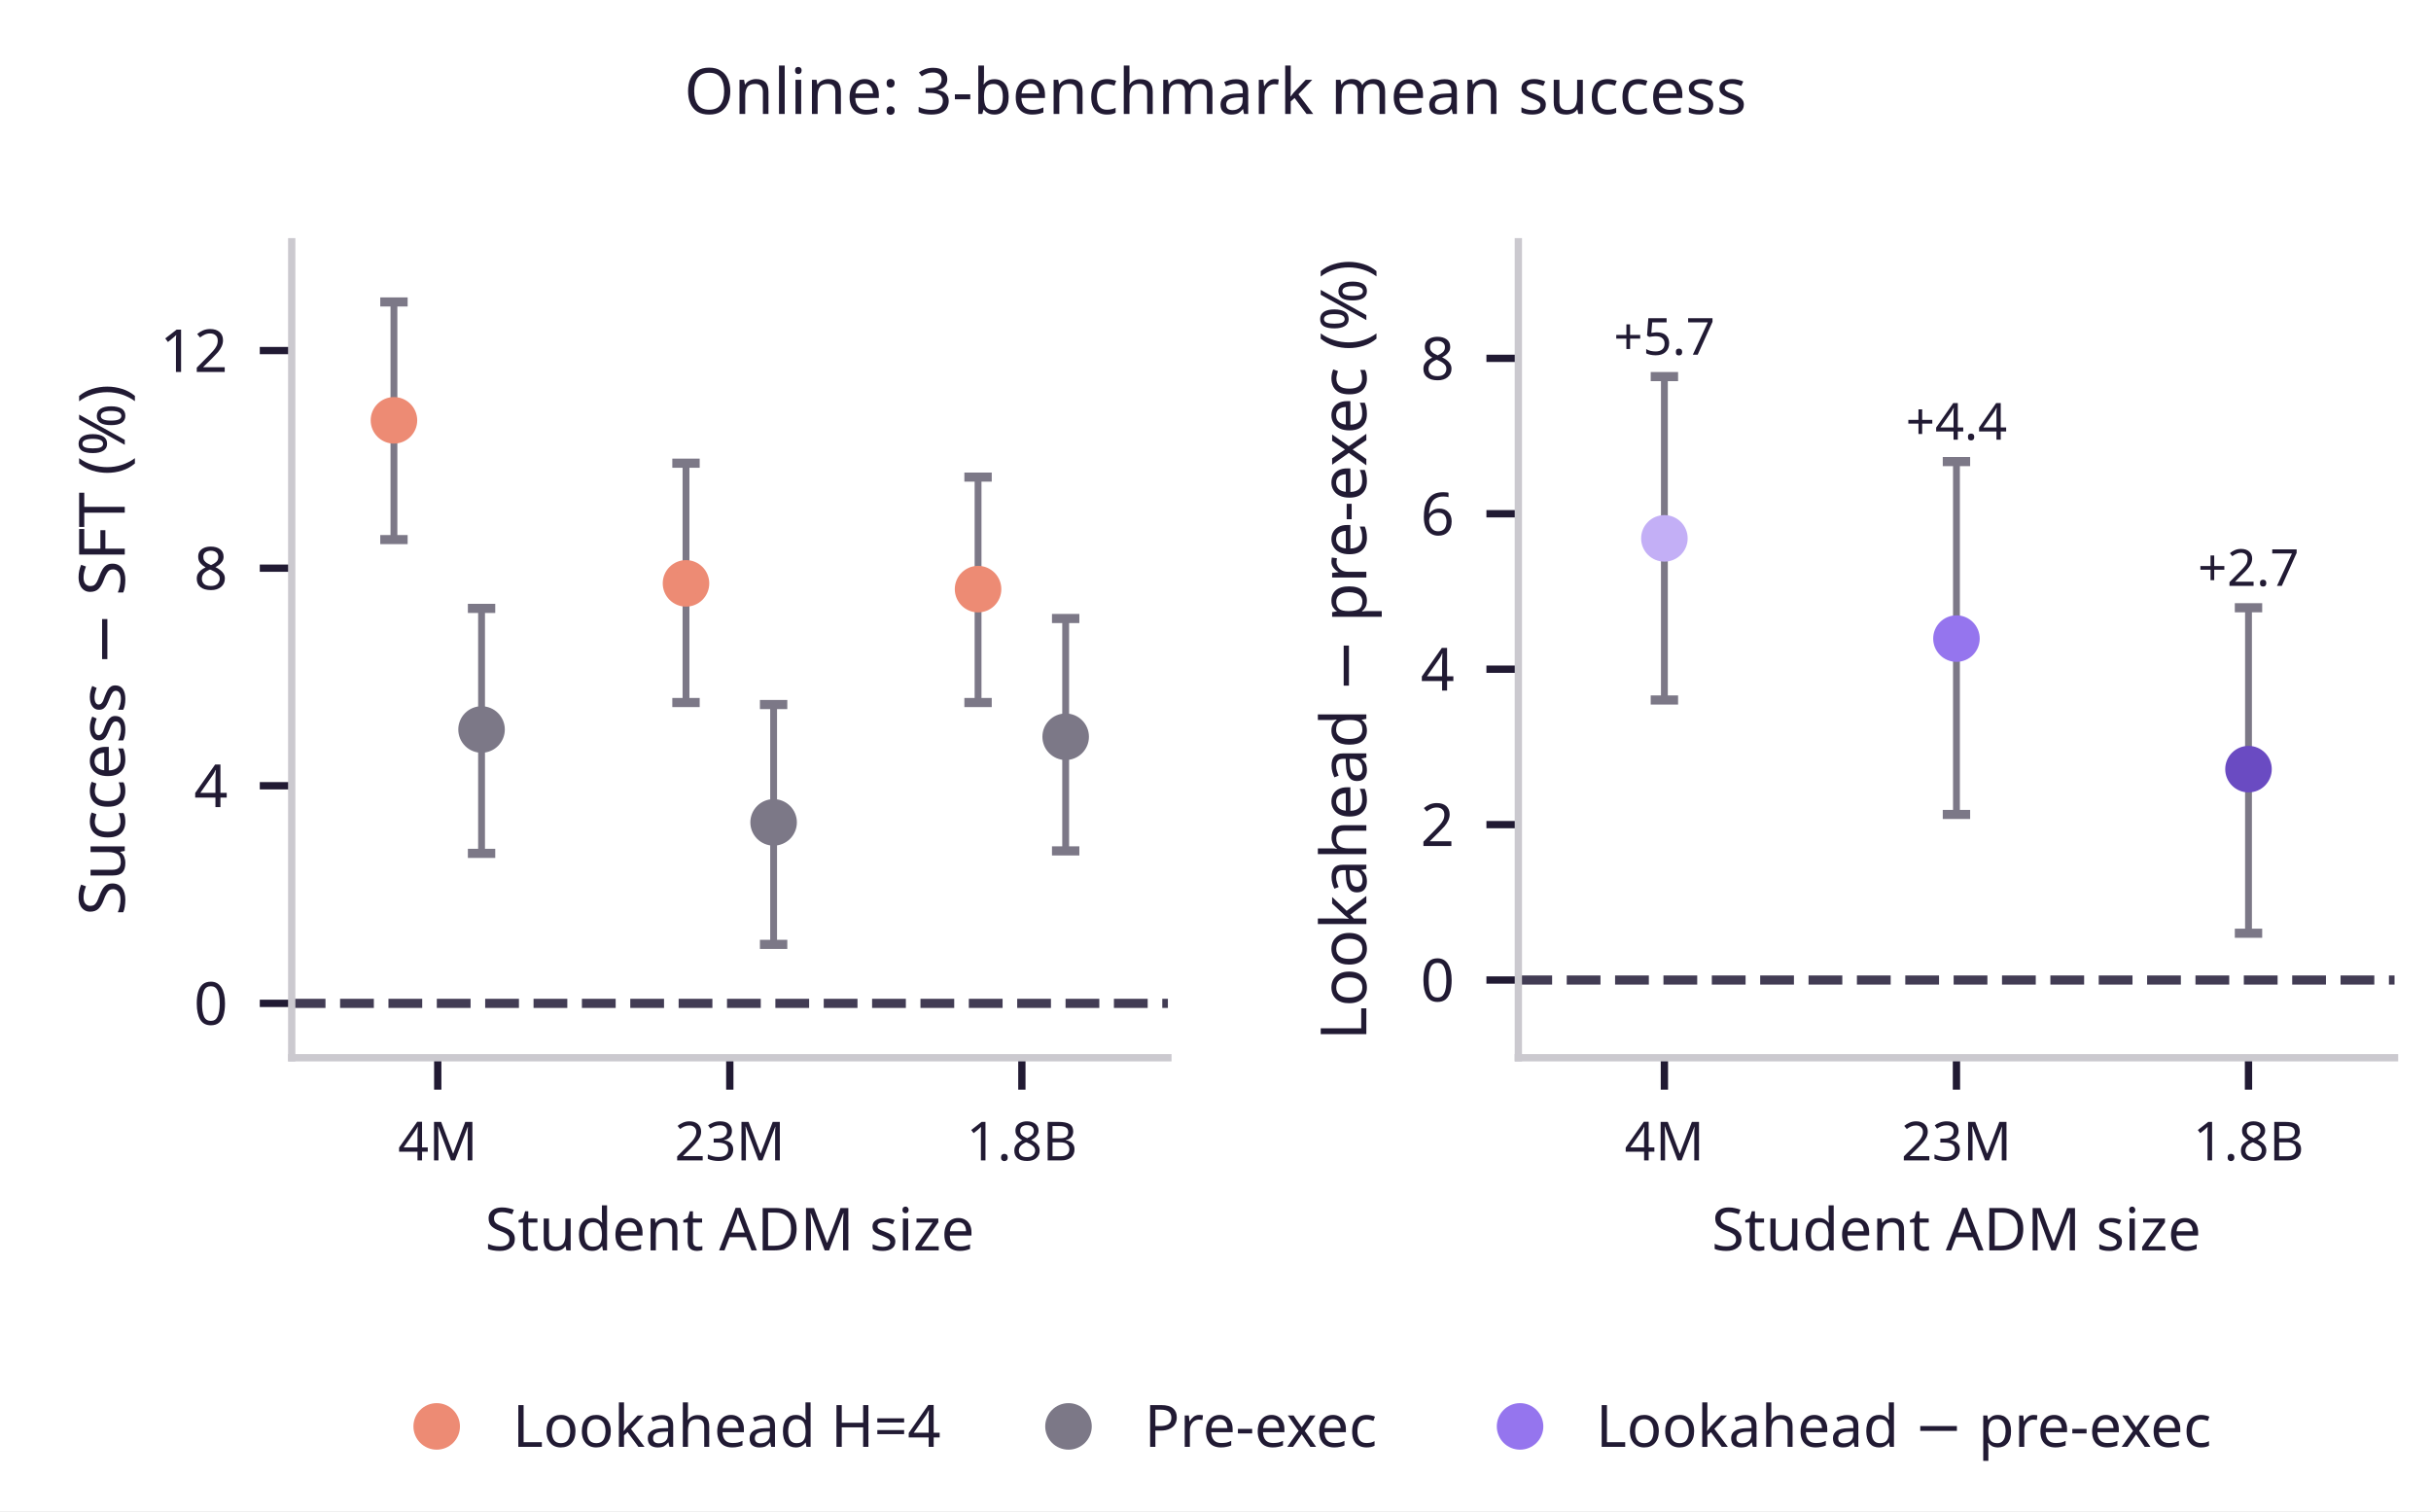
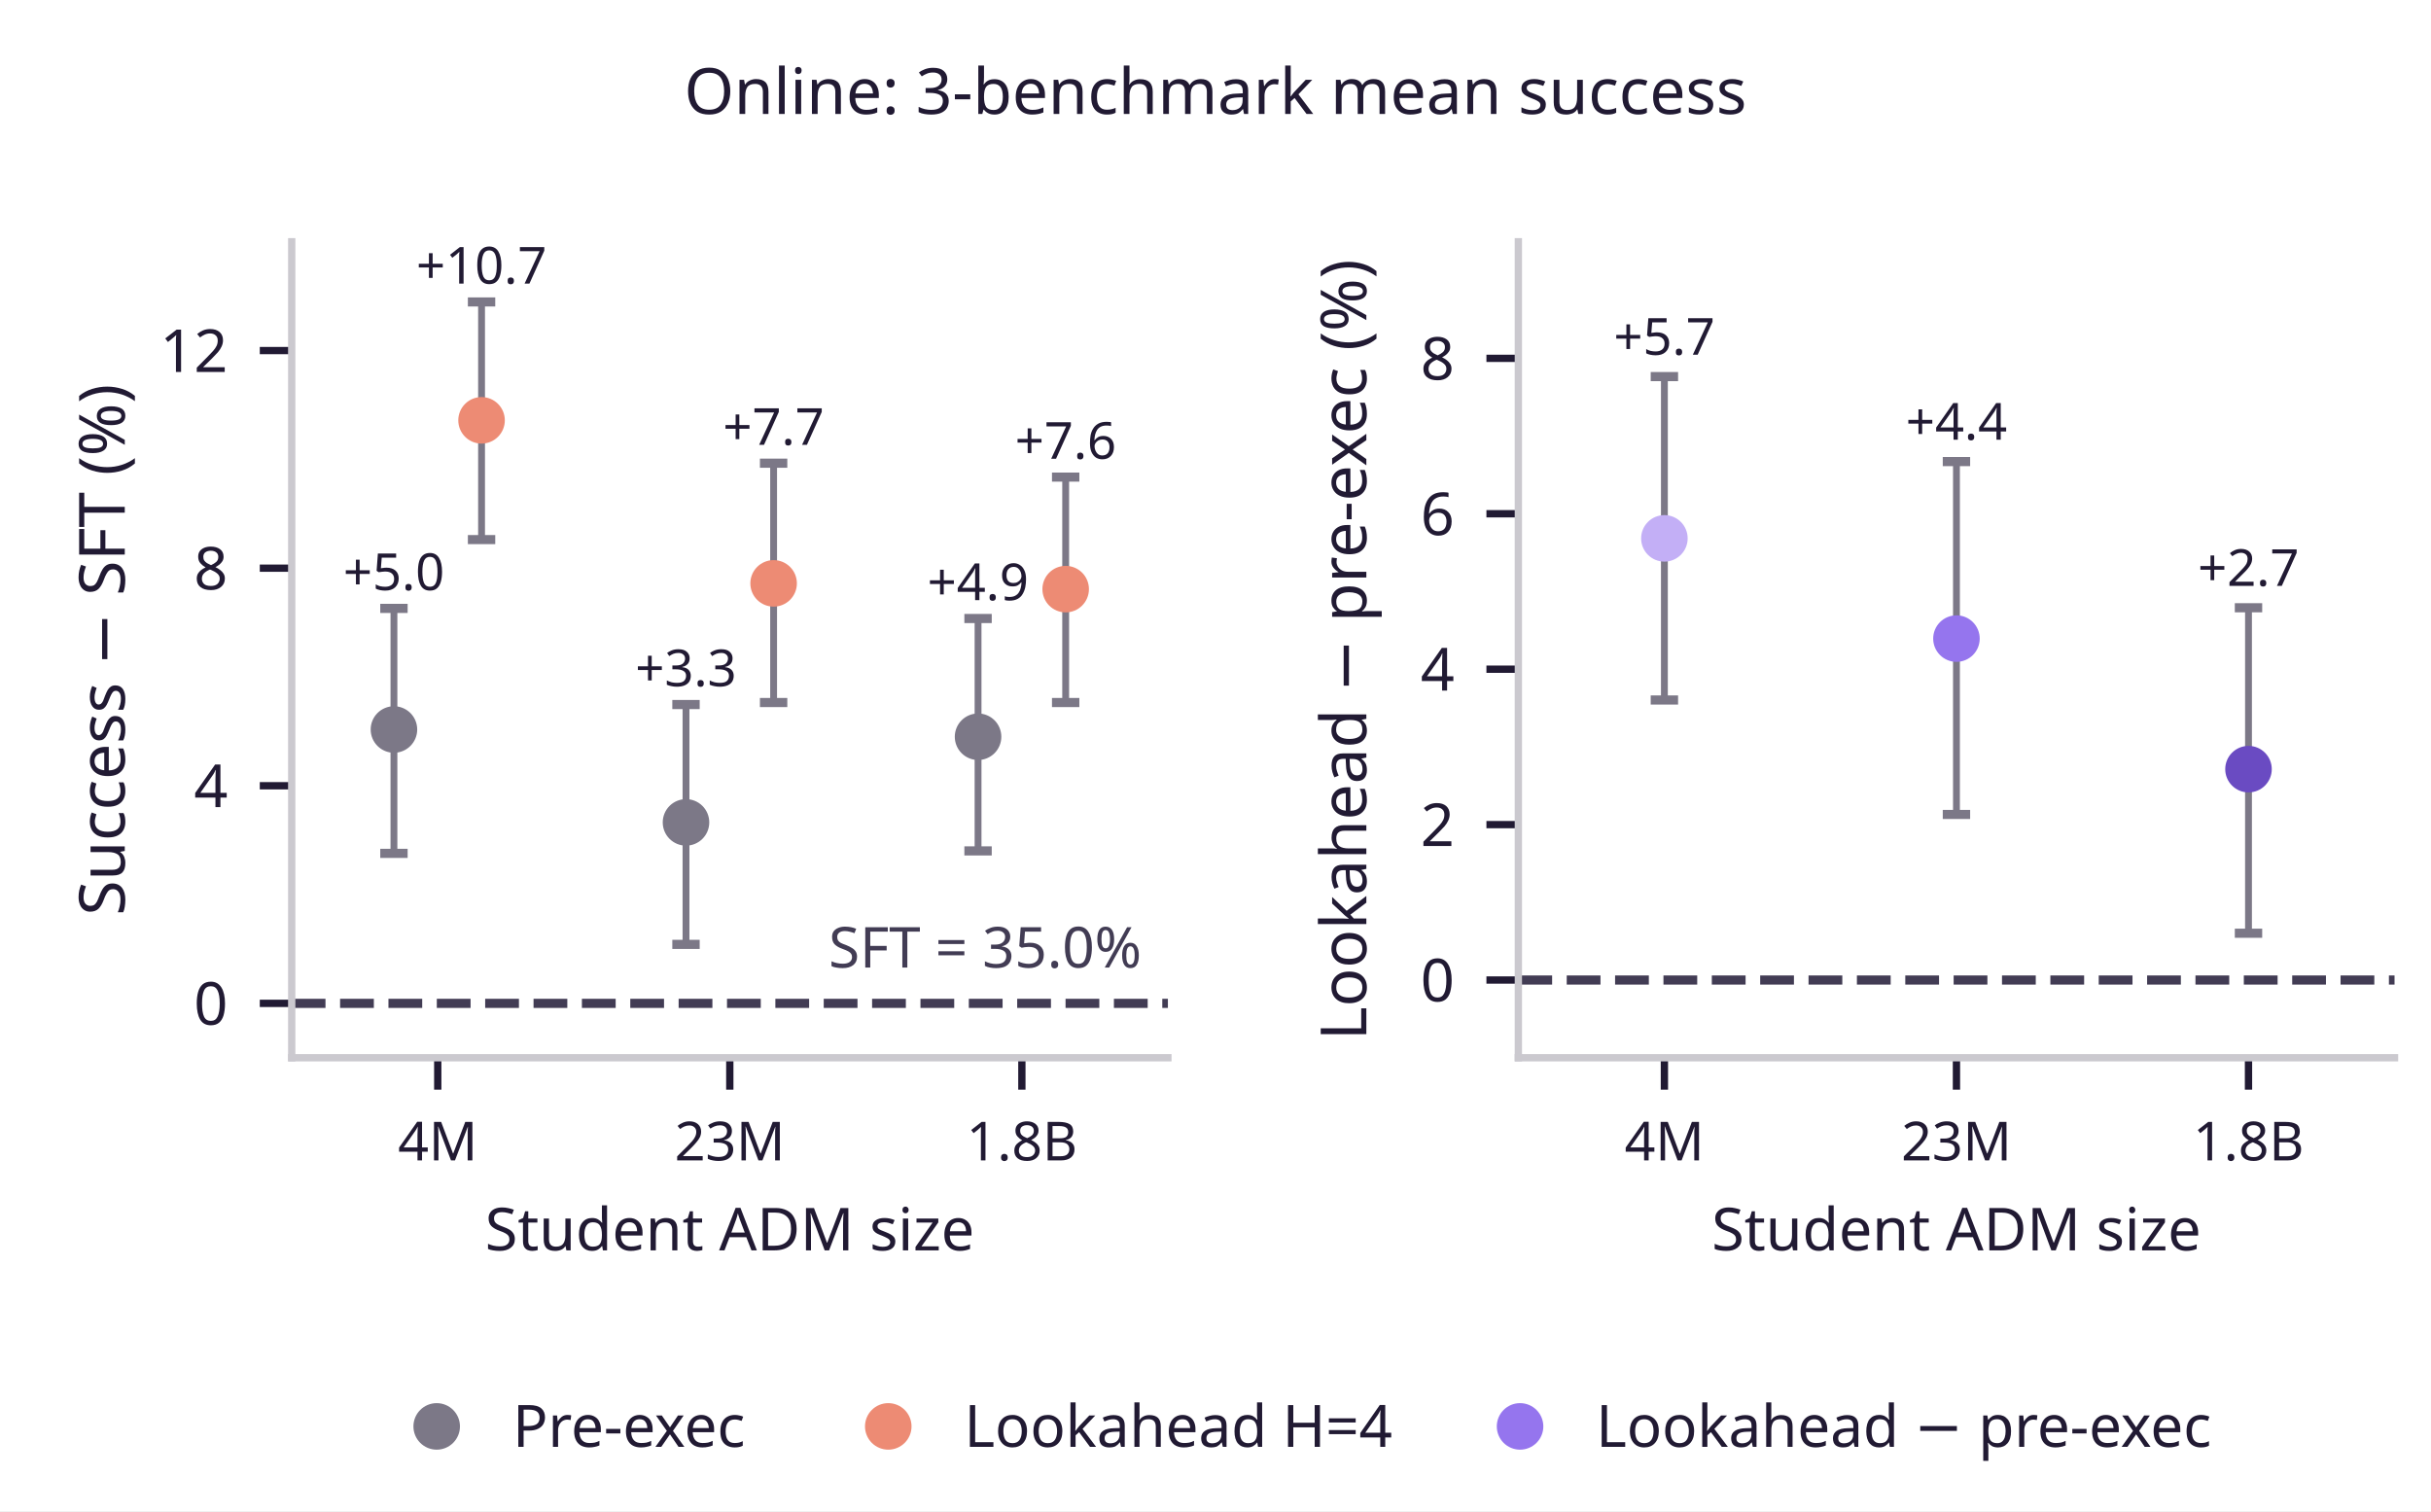
<svg xmlns="http://www.w3.org/2000/svg" xmlns:xlink="http://www.w3.org/1999/xlink" width="266.4pt" height="165.6pt" viewBox="0 0 266.4 165.6" version="1.1">
  <defs>
    <style type="text/css">*{stroke-linejoin: round; stroke-linecap: butt}</style>
  </defs>
  <g id="figure_1">
    <g id="patch_1">
      <path d="M 0 165.6 L 266.4 165.6 L 266.4 0 L 0 0 z " style="fill: #ffffff" />
    </g>
    <g id="axes_1">
      <g id="patch_2">
        <path d="M 31.968 115.92 L 127.983 115.92 L 127.983 26.496 L 31.968 26.496 z " style="fill: #ffffff" />
      </g>
      <g id="line2d_1">
-         <path d="M 31.968 109.958 L 127.983 109.958 " clip-path="url(#pd59fb1a880)" style="fill: none; stroke-dasharray: 3.7,1.6; stroke-dashoffset: 0; stroke: #423c54" />
+         <path d="M 31.968 109.958 L 127.983 109.958 " clip-path="url(#pd8ed4e7265)" style="fill: none; stroke-dasharray: 3.7,1.6; stroke-dashoffset: 0; stroke: #423c54" />
      </g>
      <g id="matplotlib.axis_1">
        <g id="xtick_1">
          <g id="line2d_2">
            <defs>
-               <path id="m278e074c5a" d="M 0 0 L 0 3.5 " style="stroke: #211a33; stroke-width: 0.8" />
+               <path id="mc23d9e628a" d="M 0 0 L 0 3.5 " style="stroke: #211a33; stroke-width: 0.8" />
            </defs>
            <g>
-               <use xlink:href="#m278e074c5a" x="47.971" y="115.92" style="fill: #211a33; stroke: #211a33; stroke-width: 0.8" />
+               <use xlink:href="#mc23d9e628a" x="47.971" y="115.92" style="fill: #211a33; stroke: #211a33; stroke-width: 0.8" />
            </g>
          </g>
          <g id="text_1">
            <text style="fill: #211a33; font: 5.9px 'Albert Sans'; text-anchor: middle" x="47.971" y="127.168" transform="rotate(-0 47.9705 127.168)">4M</text>
          </g>
        </g>
        <g id="xtick_2">
          <g id="line2d_3">
            <g>
-               <use xlink:href="#m278e074c5a" x="79.975" y="115.92" style="fill: #211a33; stroke: #211a33; stroke-width: 0.8" />
+               <use xlink:href="#mc23d9e628a" x="79.975" y="115.92" style="fill: #211a33; stroke: #211a33; stroke-width: 0.8" />
            </g>
          </g>
          <g id="text_2">
            <text style="fill: #211a33; font: 5.9px 'Albert Sans'; text-anchor: middle" x="79.975" y="127.168" transform="rotate(-0 79.9755 127.168)">23M</text>
          </g>
        </g>
        <g id="xtick_3">
          <g id="line2d_4">
            <g>
-               <use xlink:href="#m278e074c5a" x="111.981" y="115.92" style="fill: #211a33; stroke: #211a33; stroke-width: 0.8" />
+               <use xlink:href="#mc23d9e628a" x="111.981" y="115.92" style="fill: #211a33; stroke: #211a33; stroke-width: 0.8" />
            </g>
          </g>
          <g id="text_3">
            <text style="fill: #211a33; font: 5.9px 'Albert Sans'; text-anchor: middle" x="111.981" y="127.168" transform="rotate(-0 111.9805 127.168)">1.8B</text>
          </g>
        </g>
        <g id="text_4">
          <text style="fill: #211a33; font: 6.5px 'Albert Sans'; text-anchor: middle" x="79.975" y="137.028" transform="rotate(-0 79.9755 137.028)">Student ADM size</text>
        </g>
      </g>
      <g id="matplotlib.axis_2">
        <g id="ytick_1">
          <g id="line2d_5">
            <defs>
-               <path id="mbc5000f63f" d="M 0 0 L -3.5 0 " style="stroke: #211a33; stroke-width: 0.8" />
+               <path id="mc0a6dc4d1f" d="M 0 0 L -3.5 0 " style="stroke: #211a33; stroke-width: 0.8" />
            </defs>
            <g>
-               <use xlink:href="#mbc5000f63f" x="31.968" y="109.958" style="fill: #211a33; stroke: #211a33; stroke-width: 0.8" />
+               <use xlink:href="#mc0a6dc4d1f" x="31.968" y="109.958" style="fill: #211a33; stroke: #211a33; stroke-width: 0.8" />
            </g>
          </g>
          <g id="text_5">
            <text style="fill: #211a33; font: 6.5px 'Albert Sans'; text-anchor: end" x="24.968" y="112.298" transform="rotate(-0 24.968 112.2984)">0</text>
          </g>
        </g>
        <g id="ytick_2">
          <g id="line2d_6">
            <g>
-               <use xlink:href="#mbc5000f63f" x="31.968" y="86.112" style="fill: #211a33; stroke: #211a33; stroke-width: 0.8" />
+               <use xlink:href="#mc0a6dc4d1f" x="31.968" y="86.112" style="fill: #211a33; stroke: #211a33; stroke-width: 0.8" />
            </g>
          </g>
          <g id="text_6">
            <text style="fill: #211a33; font: 6.5px 'Albert Sans'; text-anchor: end" x="24.968" y="88.452" transform="rotate(-0 24.968 88.452)">4</text>
          </g>
        </g>
        <g id="ytick_3">
          <g id="line2d_7">
            <g>
-               <use xlink:href="#mbc5000f63f" x="31.968" y="62.266" style="fill: #211a33; stroke: #211a33; stroke-width: 0.8" />
+               <use xlink:href="#mc0a6dc4d1f" x="31.968" y="62.266" style="fill: #211a33; stroke: #211a33; stroke-width: 0.8" />
            </g>
          </g>
          <g id="text_7">
            <text style="fill: #211a33; font: 6.5px 'Albert Sans'; text-anchor: end" x="24.968" y="64.606" transform="rotate(-0 24.968 64.6056)">8</text>
          </g>
        </g>
        <g id="ytick_4">
          <g id="line2d_8">
            <g>
-               <use xlink:href="#mbc5000f63f" x="31.968" y="38.419" style="fill: #211a33; stroke: #211a33; stroke-width: 0.8" />
+               <use xlink:href="#mc0a6dc4d1f" x="31.968" y="38.419" style="fill: #211a33; stroke: #211a33; stroke-width: 0.8" />
            </g>
          </g>
          <g id="text_8">
            <text style="fill: #211a33; font: 6.5px 'Albert Sans'; text-anchor: end" x="24.968" y="40.759" transform="rotate(-0 24.968 40.7592)">12</text>
          </g>
        </g>
        <g id="text_9">
          <text style="fill: #211a33; font: 7px 'Albert Sans'; text-anchor: middle" x="13.673" y="71.208" transform="rotate(-90 13.67331 71.208)">Success − SFT (%)</text>
        </g>
      </g>
      <g id="patch_3">
        <path d="M 31.968 115.92 L 31.968 26.496 " style="fill: none; stroke: #cbc9cf; stroke-width: 0.8; stroke-linejoin: miter; stroke-linecap: square" />
      </g>
      <g id="patch_4">
        <path d="M 31.968 115.92 L 127.983 115.92 " style="fill: none; stroke: #cbc9cf; stroke-width: 0.8; stroke-linejoin: miter; stroke-linecap: square" />
      </g>
      <g id="LineCollection_1">
-         <path d="M 43.17 59.133 L 43.17 33.091 " clip-path="url(#pd59fb1a880)" style="fill: none; stroke: #7c7887; stroke-width: 0.75" />
+         <path d="M 43.17 93.519 L 43.17 66.676 " clip-path="url(#pd8ed4e7265)" style="fill: none; stroke: #7c7887; stroke-width: 0.75" />
      </g>
      <g id="line2d_9">
        <defs>
-           <path id="m7ef3202416" d="M 1.5 0 L -1.5 -0 " style="stroke: #7c7887" />
-         </defs>
-         <g clip-path="url(#pd59fb1a880)">
-           <use xlink:href="#m7ef3202416" x="43.17" y="59.133" style="fill: #7c7887; stroke: #7c7887" />
+           <path id="m0c4ee44611" d="M 1.5 0 L -1.5 -0 " style="stroke: #7c7887" />
+         </defs>
+         <g clip-path="url(#pd8ed4e7265)">
+           <use xlink:href="#m0c4ee44611" x="43.17" y="93.519" style="fill: #7c7887; stroke: #7c7887" />
        </g>
      </g>
      <g id="line2d_10">
-         <g clip-path="url(#pd59fb1a880)">
-           <use xlink:href="#m7ef3202416" x="43.17" y="33.091" style="fill: #7c7887; stroke: #7c7887" />
-         </g>
+         <g clip-path="url(#pd8ed4e7265)">
+           <use xlink:href="#m0c4ee44611" x="43.17" y="66.676" style="fill: #7c7887; stroke: #7c7887" />
+         </g>
+       </g>
+       <g id="text_10">
+         <text style="fill: #211a33; font: 5.6px 'Albert Sans'; text-anchor: middle" x="43.17" y="64.662" transform="rotate(-0 43.16975 64.66175)">+5.0</text>
      </g>
      <g id="LineCollection_2">
-         <path d="M 52.771 93.519 L 52.771 66.676 " clip-path="url(#pd59fb1a880)" style="fill: none; stroke: #7c7887; stroke-width: 0.75" />
+         <path d="M 52.771 59.133 L 52.771 33.091 " clip-path="url(#pd8ed4e7265)" style="fill: none; stroke: #7c7887; stroke-width: 0.75" />
      </g>
      <g id="line2d_11">
-         <g clip-path="url(#pd59fb1a880)">
-           <use xlink:href="#m7ef3202416" x="52.771" y="93.519" style="fill: #7c7887; stroke: #7c7887" />
+         <g clip-path="url(#pd8ed4e7265)">
+           <use xlink:href="#m0c4ee44611" x="52.771" y="59.133" style="fill: #7c7887; stroke: #7c7887" />
        </g>
      </g>
      <g id="line2d_12">
-         <g clip-path="url(#pd59fb1a880)">
-           <use xlink:href="#m7ef3202416" x="52.771" y="66.676" style="fill: #7c7887; stroke: #7c7887" />
-         </g>
+         <g clip-path="url(#pd8ed4e7265)">
+           <use xlink:href="#m0c4ee44611" x="52.771" y="33.091" style="fill: #7c7887; stroke: #7c7887" />
+         </g>
+       </g>
+       <g id="text_11">
+         <text style="fill: #211a33; font: 5.6px 'Albert Sans'; text-anchor: middle" x="52.771" y="31.077" transform="rotate(-0 52.77125 31.07705)">+10.7</text>
      </g>
      <g id="LineCollection_3">
-         <path d="M 75.175 76.991 L 75.175 50.762 " clip-path="url(#pd59fb1a880)" style="fill: none; stroke: #7c7887; stroke-width: 0.75" />
+         <path d="M 75.175 103.494 L 75.175 77.209 " clip-path="url(#pd8ed4e7265)" style="fill: none; stroke: #7c7887; stroke-width: 0.75" />
      </g>
      <g id="line2d_13">
-         <g clip-path="url(#pd59fb1a880)">
-           <use xlink:href="#m7ef3202416" x="75.175" y="76.991" style="fill: #7c7887; stroke: #7c7887" />
+         <g clip-path="url(#pd8ed4e7265)">
+           <use xlink:href="#m0c4ee44611" x="75.175" y="103.494" style="fill: #7c7887; stroke: #7c7887" />
        </g>
      </g>
      <g id="line2d_14">
-         <g clip-path="url(#pd59fb1a880)">
-           <use xlink:href="#m7ef3202416" x="75.175" y="50.762" style="fill: #7c7887; stroke: #7c7887" />
-         </g>
+         <g clip-path="url(#pd8ed4e7265)">
+           <use xlink:href="#m0c4ee44611" x="75.175" y="77.209" style="fill: #7c7887; stroke: #7c7887" />
+         </g>
+       </g>
+       <g id="text_12">
+         <text style="fill: #211a33; font: 5.6px 'Albert Sans'; text-anchor: middle" x="75.175" y="75.195" transform="rotate(-0 75.17475 75.19516)">+3.3</text>
      </g>
      <g id="LineCollection_4">
-         <path d="M 84.776 103.494 L 84.776 77.209 " clip-path="url(#pd59fb1a880)" style="fill: none; stroke: #7c7887; stroke-width: 0.75" />
+         <path d="M 84.776 76.991 L 84.776 50.762 " clip-path="url(#pd8ed4e7265)" style="fill: none; stroke: #7c7887; stroke-width: 0.75" />
      </g>
      <g id="line2d_15">
-         <g clip-path="url(#pd59fb1a880)">
-           <use xlink:href="#m7ef3202416" x="84.776" y="103.494" style="fill: #7c7887; stroke: #7c7887" />
+         <g clip-path="url(#pd8ed4e7265)">
+           <use xlink:href="#m0c4ee44611" x="84.776" y="76.991" style="fill: #7c7887; stroke: #7c7887" />
        </g>
      </g>
      <g id="line2d_16">
-         <g clip-path="url(#pd59fb1a880)">
-           <use xlink:href="#m7ef3202416" x="84.776" y="77.209" style="fill: #7c7887; stroke: #7c7887" />
-         </g>
+         <g clip-path="url(#pd8ed4e7265)">
+           <use xlink:href="#m0c4ee44611" x="84.776" y="50.762" style="fill: #7c7887; stroke: #7c7887" />
+         </g>
+       </g>
+       <g id="text_13">
+         <text style="fill: #211a33; font: 5.6px 'Albert Sans'; text-anchor: middle" x="84.776" y="48.747" transform="rotate(-0 84.77625 48.74731)">+7.7</text>
      </g>
      <g id="LineCollection_5">
-         <path d="M 107.18 76.992 L 107.18 52.285 " clip-path="url(#pd59fb1a880)" style="fill: none; stroke: #7c7887; stroke-width: 0.75" />
+         <path d="M 107.18 93.252 L 107.18 67.781 " clip-path="url(#pd8ed4e7265)" style="fill: none; stroke: #7c7887; stroke-width: 0.75" />
      </g>
      <g id="line2d_17">
-         <g clip-path="url(#pd59fb1a880)">
-           <use xlink:href="#m7ef3202416" x="107.18" y="76.992" style="fill: #7c7887; stroke: #7c7887" />
+         <g clip-path="url(#pd8ed4e7265)">
+           <use xlink:href="#m0c4ee44611" x="107.18" y="93.252" style="fill: #7c7887; stroke: #7c7887" />
        </g>
      </g>
      <g id="line2d_18">
-         <g clip-path="url(#pd59fb1a880)">
-           <use xlink:href="#m7ef3202416" x="107.18" y="52.285" style="fill: #7c7887; stroke: #7c7887" />
-         </g>
+         <g clip-path="url(#pd8ed4e7265)">
+           <use xlink:href="#m0c4ee44611" x="107.18" y="67.781" style="fill: #7c7887; stroke: #7c7887" />
+         </g>
+       </g>
+       <g id="text_14">
+         <text style="fill: #211a33; font: 5.6px 'Albert Sans'; text-anchor: middle" x="107.18" y="65.766" transform="rotate(-0 107.1797 65.7664)">+4.9</text>
      </g>
      <g id="LineCollection_6">
-         <path d="M 116.781 93.252 L 116.781 67.781 " clip-path="url(#pd59fb1a880)" style="fill: none; stroke: #7c7887; stroke-width: 0.75" />
+         <path d="M 116.781 76.992 L 116.781 52.285 " clip-path="url(#pd8ed4e7265)" style="fill: none; stroke: #7c7887; stroke-width: 0.75" />
      </g>
      <g id="line2d_19">
-         <g clip-path="url(#pd59fb1a880)">
-           <use xlink:href="#m7ef3202416" x="116.781" y="93.252" style="fill: #7c7887; stroke: #7c7887" />
+         <g clip-path="url(#pd8ed4e7265)">
+           <use xlink:href="#m0c4ee44611" x="116.781" y="76.992" style="fill: #7c7887; stroke: #7c7887" />
        </g>
      </g>
      <g id="line2d_20">
-         <g clip-path="url(#pd59fb1a880)">
-           <use xlink:href="#m7ef3202416" x="116.781" y="67.781" style="fill: #7c7887; stroke: #7c7887" />
-         </g>
+         <g clip-path="url(#pd8ed4e7265)">
+           <use xlink:href="#m0c4ee44611" x="116.781" y="52.285" style="fill: #7c7887; stroke: #7c7887" />
+         </g>
+       </g>
+       <g id="text_15">
+         <text style="fill: #211a33; font: 5.6px 'Albert Sans'; text-anchor: middle" x="116.781" y="50.271" transform="rotate(-0 116.7812 50.27069)">+7.6</text>
+       </g>
+       <g id="text_16">
+         <text style="fill: #423c54; font: 6.2px 'Albert Sans'; text-anchor: end" x="125.103" y="106.036" transform="rotate(-0 125.1025 106.0357)">SFT = 35.0%</text>
      </g>
      <g id="line2d_21">
        <defs>
-           <path id="m6da8424145" d="M 0 2.05 C 0.544 2.05 1.065 1.834 1.45 1.45 C 1.834 1.065 2.05 0.544 2.05 0 C 2.05 -0.544 1.834 -1.065 1.45 -1.45 C 1.065 -1.834 0.544 -2.05 0 -2.05 C -0.544 -2.05 -1.065 -1.834 -1.45 -1.45 C -1.834 -1.065 -2.05 -0.544 -2.05 0 C -2.05 0.544 -1.834 1.065 -1.45 1.45 C -1.065 1.834 -0.544 2.05 0 2.05 z " style="stroke: #ed8b74" />
-         </defs>
-         <g clip-path="url(#pd59fb1a880)">
-           <use xlink:href="#m6da8424145" x="43.17" y="46.064" style="fill: #ed8b74; stroke: #ed8b74" />
+           <path id="meefed0536f" d="M 0 2.05 C 0.544 2.05 1.065 1.834 1.45 1.45 C 1.834 1.065 2.05 0.544 2.05 0 C 2.05 -0.544 1.834 -1.065 1.45 -1.45 C 1.065 -1.834 0.544 -2.05 0 -2.05 C -0.544 -2.05 -1.065 -1.834 -1.45 -1.45 C -1.834 -1.065 -2.05 -0.544 -2.05 0 C -2.05 0.544 -1.834 1.065 -1.45 1.45 C -1.065 1.834 -0.544 2.05 0 2.05 z " style="stroke: #7c7887" />
+         </defs>
+         <g clip-path="url(#pd8ed4e7265)">
+           <use xlink:href="#meefed0536f" x="43.17" y="79.946" style="fill: #7c7887; stroke: #7c7887" />
        </g>
      </g>
      <g id="line2d_22">
        <defs>
-           <path id="m11ead8bc71" d="M 0 2.05 C 0.544 2.05 1.065 1.834 1.45 1.45 C 1.834 1.065 2.05 0.544 2.05 0 C 2.05 -0.544 1.834 -1.065 1.45 -1.45 C 1.065 -1.834 0.544 -2.05 0 -2.05 C -0.544 -2.05 -1.065 -1.834 -1.45 -1.45 C -1.834 -1.065 -2.05 -0.544 -2.05 0 C -2.05 0.544 -1.834 1.065 -1.45 1.45 C -1.065 1.834 -0.544 2.05 0 2.05 z " style="stroke: #7c7887" />
-         </defs>
-         <g clip-path="url(#pd59fb1a880)">
-           <use xlink:href="#m11ead8bc71" x="52.771" y="79.946" style="fill: #7c7887; stroke: #7c7887" />
+           <path id="m91831b6c7d" d="M 0 2.05 C 0.544 2.05 1.065 1.834 1.45 1.45 C 1.834 1.065 2.05 0.544 2.05 0 C 2.05 -0.544 1.834 -1.065 1.45 -1.45 C 1.065 -1.834 0.544 -2.05 0 -2.05 C -0.544 -2.05 -1.065 -1.834 -1.45 -1.45 C -1.834 -1.065 -2.05 -0.544 -2.05 0 C -2.05 0.544 -1.834 1.065 -1.45 1.45 C -1.065 1.834 -0.544 2.05 0 2.05 z " style="stroke: #ed8b74" />
+         </defs>
+         <g clip-path="url(#pd8ed4e7265)">
+           <use xlink:href="#m91831b6c7d" x="52.771" y="46.064" style="fill: #ed8b74; stroke: #ed8b74" />
        </g>
      </g>
      <g id="line2d_23">
-         <g clip-path="url(#pd59fb1a880)">
-           <use xlink:href="#m6da8424145" x="75.175" y="63.932" style="fill: #ed8b74; stroke: #ed8b74" />
+         <g clip-path="url(#pd8ed4e7265)">
+           <use xlink:href="#meefed0536f" x="75.175" y="90.125" style="fill: #7c7887; stroke: #7c7887" />
        </g>
      </g>
      <g id="line2d_24">
-         <g clip-path="url(#pd59fb1a880)">
-           <use xlink:href="#m11ead8bc71" x="84.776" y="90.125" style="fill: #7c7887; stroke: #7c7887" />
+         <g clip-path="url(#pd8ed4e7265)">
+           <use xlink:href="#m91831b6c7d" x="84.776" y="63.932" style="fill: #ed8b74; stroke: #ed8b74" />
        </g>
      </g>
      <g id="line2d_25">
-         <g clip-path="url(#pd59fb1a880)">
-           <use xlink:href="#m6da8424145" x="107.18" y="64.563" style="fill: #ed8b74; stroke: #ed8b74" />
+         <g clip-path="url(#pd8ed4e7265)">
+           <use xlink:href="#meefed0536f" x="107.18" y="80.74" style="fill: #7c7887; stroke: #7c7887" />
        </g>
      </g>
      <g id="line2d_26">
-         <g clip-path="url(#pd59fb1a880)">
-           <use xlink:href="#m11ead8bc71" x="116.781" y="80.74" style="fill: #7c7887; stroke: #7c7887" />
+         <g clip-path="url(#pd8ed4e7265)">
+           <use xlink:href="#m91831b6c7d" x="116.781" y="64.563" style="fill: #ed8b74; stroke: #ed8b74" />
        </g>
      </g>
    </g>
    <g id="axes_2">
      <g id="patch_5">
        <path d="M 166.389 115.92 L 262.404 115.92 L 262.404 26.496 L 166.389 26.496 z " style="fill: #ffffff" />
      </g>
      <g id="line2d_27">
-         <path d="M 166.389 107.403 L 262.404 107.403 " clip-path="url(#pa995b42472)" style="fill: none; stroke-dasharray: 3.7,1.6; stroke-dashoffset: 0; stroke: #423c54" />
+         <path d="M 166.389 107.403 L 262.404 107.403 " clip-path="url(#p36e6ce43bb)" style="fill: none; stroke-dasharray: 3.7,1.6; stroke-dashoffset: 0; stroke: #423c54" />
      </g>
      <g id="matplotlib.axis_3">
        <g id="xtick_4">
          <g id="line2d_28">
            <g>
-               <use xlink:href="#m278e074c5a" x="182.392" y="115.92" style="fill: #211a33; stroke: #211a33; stroke-width: 0.8" />
-             </g>
-           </g>
-           <g id="text_10">
+               <use xlink:href="#mc23d9e628a" x="182.392" y="115.92" style="fill: #211a33; stroke: #211a33; stroke-width: 0.8" />
+             </g>
+           </g>
+           <g id="text_17">
            <text style="fill: #211a33; font: 5.9px 'Albert Sans'; text-anchor: middle" x="182.392" y="127.168" transform="rotate(-0 182.3915 127.168)">4M</text>
          </g>
        </g>
        <g id="xtick_5">
          <g id="line2d_29">
            <g>
-               <use xlink:href="#m278e074c5a" x="214.397" y="115.92" style="fill: #211a33; stroke: #211a33; stroke-width: 0.8" />
-             </g>
-           </g>
-           <g id="text_11">
+               <use xlink:href="#mc23d9e628a" x="214.397" y="115.92" style="fill: #211a33; stroke: #211a33; stroke-width: 0.8" />
+             </g>
+           </g>
+           <g id="text_18">
            <text style="fill: #211a33; font: 5.9px 'Albert Sans'; text-anchor: middle" x="214.397" y="127.168" transform="rotate(-0 214.3965 127.168)">23M</text>
          </g>
        </g>
        <g id="xtick_6">
          <g id="line2d_30">
            <g>
-               <use xlink:href="#m278e074c5a" x="246.401" y="115.92" style="fill: #211a33; stroke: #211a33; stroke-width: 0.8" />
-             </g>
-           </g>
-           <g id="text_12">
+               <use xlink:href="#mc23d9e628a" x="246.401" y="115.92" style="fill: #211a33; stroke: #211a33; stroke-width: 0.8" />
+             </g>
+           </g>
+           <g id="text_19">
            <text style="fill: #211a33; font: 5.9px 'Albert Sans'; text-anchor: middle" x="246.401" y="127.168" transform="rotate(-0 246.4015 127.168)">1.8B</text>
          </g>
        </g>
-         <g id="text_13">
+         <g id="text_20">
          <text style="fill: #211a33; font: 6.5px 'Albert Sans'; text-anchor: middle" x="214.397" y="137.028" transform="rotate(-0 214.3965 137.028)">Student ADM size</text>
        </g>
      </g>
      <g id="matplotlib.axis_4">
        <g id="ytick_5">
          <g id="line2d_31">
            <g>
-               <use xlink:href="#mbc5000f63f" x="166.389" y="107.403" style="fill: #211a33; stroke: #211a33; stroke-width: 0.8" />
-             </g>
-           </g>
-           <g id="text_14">
+               <use xlink:href="#mc0a6dc4d1f" x="166.389" y="107.403" style="fill: #211a33; stroke: #211a33; stroke-width: 0.8" />
+             </g>
+           </g>
+           <g id="text_21">
            <text style="fill: #211a33; font: 6.5px 'Albert Sans'; text-anchor: end" x="159.389" y="109.743" transform="rotate(-0 159.389 109.7434)">0</text>
          </g>
        </g>
        <g id="ytick_6">
          <g id="line2d_32">
            <g>
-               <use xlink:href="#mbc5000f63f" x="166.389" y="90.37" style="fill: #211a33; stroke: #211a33; stroke-width: 0.8" />
-             </g>
-           </g>
-           <g id="text_15">
+               <use xlink:href="#mc0a6dc4d1f" x="166.389" y="90.37" style="fill: #211a33; stroke: #211a33; stroke-width: 0.8" />
+             </g>
+           </g>
+           <g id="text_22">
            <text style="fill: #211a33; font: 6.5px 'Albert Sans'; text-anchor: end" x="159.389" y="92.71" transform="rotate(-0 159.389 92.71029)">2</text>
          </g>
        </g>
        <g id="ytick_7">
          <g id="line2d_33">
            <g>
-               <use xlink:href="#mbc5000f63f" x="166.389" y="73.337" style="fill: #211a33; stroke: #211a33; stroke-width: 0.8" />
-             </g>
-           </g>
-           <g id="text_16">
+               <use xlink:href="#mc0a6dc4d1f" x="166.389" y="73.337" style="fill: #211a33; stroke: #211a33; stroke-width: 0.8" />
+             </g>
+           </g>
+           <g id="text_23">
            <text style="fill: #211a33; font: 6.5px 'Albert Sans'; text-anchor: end" x="159.389" y="75.677" transform="rotate(-0 159.389 75.67714)">4</text>
          </g>
        </g>
        <g id="ytick_8">
          <g id="line2d_34">
            <g>
-               <use xlink:href="#mbc5000f63f" x="166.389" y="56.304" style="fill: #211a33; stroke: #211a33; stroke-width: 0.8" />
-             </g>
-           </g>
-           <g id="text_17">
+               <use xlink:href="#mc0a6dc4d1f" x="166.389" y="56.304" style="fill: #211a33; stroke: #211a33; stroke-width: 0.8" />
+             </g>
+           </g>
+           <g id="text_24">
            <text style="fill: #211a33; font: 6.5px 'Albert Sans'; text-anchor: end" x="159.389" y="58.644" transform="rotate(-0 159.389 58.644)">6</text>
          </g>
        </g>
        <g id="ytick_9">
          <g id="line2d_35">
            <g>
-               <use xlink:href="#mbc5000f63f" x="166.389" y="39.271" style="fill: #211a33; stroke: #211a33; stroke-width: 0.8" />
-             </g>
-           </g>
-           <g id="text_18">
+               <use xlink:href="#mc0a6dc4d1f" x="166.389" y="39.271" style="fill: #211a33; stroke: #211a33; stroke-width: 0.8" />
+             </g>
+           </g>
+           <g id="text_25">
            <text style="fill: #211a33; font: 6.5px 'Albert Sans'; text-anchor: end" x="159.389" y="41.611" transform="rotate(-0 159.389 41.61086)">8</text>
          </g>
        </g>
-         <g id="text_19">
+         <g id="text_26">
          <text style="fill: #211a33; font: 7px 'Albert Sans'; text-anchor: middle" x="149.732" y="71.208" transform="rotate(-90 149.7315 71.208)">Lookahead − pre-exec (%)</text>
        </g>
      </g>
      <g id="patch_6">
        <path d="M 166.389 115.92 L 166.389 26.496 " style="fill: none; stroke: #cbc9cf; stroke-width: 0.8; stroke-linejoin: miter; stroke-linecap: square" />
      </g>
      <g id="patch_7">
        <path d="M 166.389 115.92 L 262.404 115.92 " style="fill: none; stroke: #cbc9cf; stroke-width: 0.8; stroke-linejoin: miter; stroke-linecap: square" />
      </g>
      <g id="LineCollection_7">
-         <path d="M 182.392 76.711 L 182.392 41.27 " clip-path="url(#pa995b42472)" style="fill: none; stroke: #7c7887; stroke-width: 0.75" />
+         <path d="M 182.392 76.711 L 182.392 41.27 " clip-path="url(#p36e6ce43bb)" style="fill: none; stroke: #7c7887; stroke-width: 0.75" />
      </g>
      <g id="line2d_36">
-         <g clip-path="url(#pa995b42472)">
-           <use xlink:href="#m7ef3202416" x="182.392" y="76.711" style="fill: #7c7887; stroke: #7c7887" />
+         <g clip-path="url(#p36e6ce43bb)">
+           <use xlink:href="#m0c4ee44611" x="182.392" y="76.711" style="fill: #7c7887; stroke: #7c7887" />
        </g>
      </g>
      <g id="line2d_37">
-         <g clip-path="url(#pa995b42472)">
-           <use xlink:href="#m7ef3202416" x="182.392" y="41.27" style="fill: #7c7887; stroke: #7c7887" />
-         </g>
-       </g>
-       <g id="text_20">
+         <g clip-path="url(#p36e6ce43bb)">
+           <use xlink:href="#m0c4ee44611" x="182.392" y="41.27" style="fill: #7c7887; stroke: #7c7887" />
+         </g>
+       </g>
+       <g id="text_27">
        <text style="fill: #211a33; font: 5.6px 'Albert Sans'; text-anchor: middle" x="182.392" y="38.872" transform="rotate(-0 182.3915 38.87243)">+5.7</text>
      </g>
      <g id="LineCollection_8">
-         <path d="M 214.397 89.254 L 214.397 50.584 " clip-path="url(#pa995b42472)" style="fill: none; stroke: #7c7887; stroke-width: 0.75" />
+         <path d="M 214.397 89.254 L 214.397 50.584 " clip-path="url(#p36e6ce43bb)" style="fill: none; stroke: #7c7887; stroke-width: 0.75" />
      </g>
      <g id="line2d_38">
-         <g clip-path="url(#pa995b42472)">
-           <use xlink:href="#m7ef3202416" x="214.397" y="89.254" style="fill: #7c7887; stroke: #7c7887" />
+         <g clip-path="url(#p36e6ce43bb)">
+           <use xlink:href="#m0c4ee44611" x="214.397" y="89.254" style="fill: #7c7887; stroke: #7c7887" />
        </g>
      </g>
      <g id="line2d_39">
-         <g clip-path="url(#pa995b42472)">
-           <use xlink:href="#m7ef3202416" x="214.397" y="50.584" style="fill: #7c7887; stroke: #7c7887" />
-         </g>
-       </g>
-       <g id="text_21">
+         <g clip-path="url(#p36e6ce43bb)">
+           <use xlink:href="#m0c4ee44611" x="214.397" y="50.584" style="fill: #7c7887; stroke: #7c7887" />
+         </g>
+       </g>
+       <g id="text_28">
        <text style="fill: #211a33; font: 5.6px 'Albert Sans'; text-anchor: middle" x="214.397" y="48.186" transform="rotate(-0 214.3965 48.18606)">+4.4</text>
      </g>
      <g id="LineCollection_9">
-         <path d="M 246.401 102.27 L 246.401 66.604 " clip-path="url(#pa995b42472)" style="fill: none; stroke: #7c7887; stroke-width: 0.75" />
+         <path d="M 246.401 102.27 L 246.401 66.604 " clip-path="url(#p36e6ce43bb)" style="fill: none; stroke: #7c7887; stroke-width: 0.75" />
      </g>
      <g id="line2d_40">
-         <g clip-path="url(#pa995b42472)">
-           <use xlink:href="#m7ef3202416" x="246.401" y="102.27" style="fill: #7c7887; stroke: #7c7887" />
+         <g clip-path="url(#p36e6ce43bb)">
+           <use xlink:href="#m0c4ee44611" x="246.401" y="102.27" style="fill: #7c7887; stroke: #7c7887" />
        </g>
      </g>
      <g id="line2d_41">
-         <g clip-path="url(#pa995b42472)">
-           <use xlink:href="#m7ef3202416" x="246.401" y="66.604" style="fill: #7c7887; stroke: #7c7887" />
-         </g>
-       </g>
-       <g id="text_22">
+         <g clip-path="url(#p36e6ce43bb)">
+           <use xlink:href="#m0c4ee44611" x="246.401" y="66.604" style="fill: #7c7887; stroke: #7c7887" />
+         </g>
+       </g>
+       <g id="text_29">
        <text style="fill: #211a33; font: 5.6px 'Albert Sans'; text-anchor: middle" x="246.401" y="64.207" transform="rotate(-0 246.4015 64.20691)">+2.7</text>
      </g>
      <g id="line2d_42">
        <defs>
-           <path id="m72a2f89d34" d="M 0 2.05 C 0.544 2.05 1.065 1.834 1.45 1.45 C 1.834 1.065 2.05 0.544 2.05 0 C 2.05 -0.544 1.834 -1.065 1.45 -1.45 C 1.065 -1.834 0.544 -2.05 0 -2.05 C -0.544 -2.05 -1.065 -1.834 -1.45 -1.45 C -1.834 -1.065 -2.05 -0.544 -2.05 0 C -2.05 0.544 -1.834 1.065 -1.45 1.45 C -1.065 1.834 -0.544 2.05 0 2.05 z " style="stroke: #c3aff6" />
-         </defs>
-         <g clip-path="url(#pa995b42472)">
-           <use xlink:href="#m72a2f89d34" x="182.392" y="59" style="fill: #c3aff6; stroke: #c3aff6" />
+           <path id="ma26172a142" d="M 0 2.05 C 0.544 2.05 1.065 1.834 1.45 1.45 C 1.834 1.065 2.05 0.544 2.05 0 C 2.05 -0.544 1.834 -1.065 1.45 -1.45 C 1.065 -1.834 0.544 -2.05 0 -2.05 C -0.544 -2.05 -1.065 -1.834 -1.45 -1.45 C -1.834 -1.065 -2.05 -0.544 -2.05 0 C -2.05 0.544 -1.834 1.065 -1.45 1.45 C -1.065 1.834 -0.544 2.05 0 2.05 z " style="stroke: #c3aff6" />
+         </defs>
+         <g clip-path="url(#p36e6ce43bb)">
+           <use xlink:href="#ma26172a142" x="182.392" y="59" style="fill: #c3aff6; stroke: #c3aff6" />
        </g>
      </g>
      <g id="line2d_43">
        <defs>
-           <path id="m8369117690" d="M 0 2.05 C 0.544 2.05 1.065 1.834 1.45 1.45 C 1.834 1.065 2.05 0.544 2.05 0 C 2.05 -0.544 1.834 -1.065 1.45 -1.45 C 1.065 -1.834 0.544 -2.05 0 -2.05 C -0.544 -2.05 -1.065 -1.834 -1.45 -1.45 C -1.834 -1.065 -2.05 -0.544 -2.05 0 C -2.05 0.544 -1.834 1.065 -1.45 1.45 C -1.065 1.834 -0.544 2.05 0 2.05 z " style="stroke: #9575ee" />
-         </defs>
-         <g clip-path="url(#pa995b42472)">
-           <use xlink:href="#m8369117690" x="214.397" y="69.984" style="fill: #9575ee; stroke: #9575ee" />
+           <path id="md9ecfb74de" d="M 0 2.05 C 0.544 2.05 1.065 1.834 1.45 1.45 C 1.834 1.065 2.05 0.544 2.05 0 C 2.05 -0.544 1.834 -1.065 1.45 -1.45 C 1.065 -1.834 0.544 -2.05 0 -2.05 C -0.544 -2.05 -1.065 -1.834 -1.45 -1.45 C -1.834 -1.065 -2.05 -0.544 -2.05 0 C -2.05 0.544 -1.834 1.065 -1.45 1.45 C -1.065 1.834 -0.544 2.05 0 2.05 z " style="stroke: #9575ee" />
+         </defs>
+         <g clip-path="url(#p36e6ce43bb)">
+           <use xlink:href="#md9ecfb74de" x="214.397" y="69.984" style="fill: #9575ee; stroke: #9575ee" />
        </g>
      </g>
      <g id="line2d_44">
        <defs>
-           <path id="mb743b55ff6" d="M 0 2.05 C 0.544 2.05 1.065 1.834 1.45 1.45 C 1.834 1.065 2.05 0.544 2.05 0 C 2.05 -0.544 1.834 -1.065 1.45 -1.45 C 1.065 -1.834 0.544 -2.05 0 -2.05 C -0.544 -2.05 -1.065 -1.834 -1.45 -1.45 C -1.834 -1.065 -2.05 -0.544 -2.05 0 C -2.05 0.544 -1.834 1.065 -1.45 1.45 C -1.065 1.834 -0.544 2.05 0 2.05 z " style="stroke: #6a4bc2" />
-         </defs>
-         <g clip-path="url(#pa995b42472)">
-           <use xlink:href="#mb743b55ff6" x="246.401" y="84.292" style="fill: #6a4bc2; stroke: #6a4bc2" />
+           <path id="mc81bcf8f9c" d="M 0 2.05 C 0.544 2.05 1.065 1.834 1.45 1.45 C 1.834 1.065 2.05 0.544 2.05 0 C 2.05 -0.544 1.834 -1.065 1.45 -1.45 C 1.065 -1.834 0.544 -2.05 0 -2.05 C -0.544 -2.05 -1.065 -1.834 -1.45 -1.45 C -1.834 -1.065 -2.05 -0.544 -2.05 0 C -2.05 0.544 -1.834 1.065 -1.45 1.45 C -1.065 1.834 -0.544 2.05 0 2.05 z " style="stroke: #6a4bc2" />
+         </defs>
+         <g clip-path="url(#p36e6ce43bb)">
+           <use xlink:href="#mc81bcf8f9c" x="246.401" y="84.292" style="fill: #6a4bc2; stroke: #6a4bc2" />
        </g>
      </g>
    </g>
-     <g id="text_23">
+     <g id="text_30">
      <text style="fill: #211a33; font: 7px 'Albert Sans'; text-anchor: middle" x="133.2" y="12.492" transform="rotate(-0 133.2 12.492)">Online: 3-benchmark mean success</text>
    </g>
    <g id="legend_1">
      <g id="line2d_45">
        <g>
-           <use xlink:href="#m6da8424145" x="47.855" y="156.32" style="fill: #ed8b74; stroke: #ed8b74" />
-         </g>
-       </g>
-       <g id="text_24">
-         <text style="fill: #211a33; font: 6.4px 'Albert Sans'; text-anchor: start" x="56.175" y="158.56" transform="rotate(-0 56.175 158.56)">Lookahead H=4</text>
+           <use xlink:href="#meefed0536f" x="47.855" y="156.32" style="fill: #7c7887; stroke: #7c7887" />
+         </g>
+       </g>
+       <g id="text_31">
+         <text style="fill: #211a33; font: 6.4px 'Albert Sans'; text-anchor: start" x="56.175" y="158.56" transform="rotate(-0 56.175 158.56)">Pre-exec</text>
      </g>
      <g id="line2d_46">
        <g>
-           <use xlink:href="#m11ead8bc71" x="117.09" y="156.32" style="fill: #7c7887; stroke: #7c7887" />
-         </g>
-       </g>
-       <g id="text_25">
-         <text style="fill: #211a33; font: 6.4px 'Albert Sans'; text-anchor: start" x="125.41" y="158.56" transform="rotate(-0 125.41 158.56)">Pre-exec</text>
+           <use xlink:href="#m91831b6c7d" x="97.34" y="156.32" style="fill: #ed8b74; stroke: #ed8b74" />
+         </g>
+       </g>
+       <g id="text_32">
+         <text style="fill: #211a33; font: 6.4px 'Albert Sans'; text-anchor: start" x="105.66" y="158.56" transform="rotate(-0 105.66 158.56)">Lookahead H=4</text>
      </g>
      <g id="line2d_47">
        <g>
-           <use xlink:href="#m8369117690" x="166.575" y="156.32" style="fill: #9575ee; stroke: #9575ee" />
-         </g>
-       </g>
-       <g id="text_26">
+           <use xlink:href="#md9ecfb74de" x="166.575" y="156.32" style="fill: #9575ee; stroke: #9575ee" />
+         </g>
+       </g>
+       <g id="text_33">
        <text style="fill: #211a33; font: 6.4px 'Albert Sans'; text-anchor: start" x="174.895" y="158.56" transform="rotate(-0 174.895 158.56)">Lookahead − pre-exec</text>
      </g>
    </g>
  </g>
  <defs>
-     <clipPath id="pd59fb1a880">
+     <clipPath id="pd8ed4e7265">
      <rect x="31.968" y="26.496" width="96.015" height="89.424" />
    </clipPath>
-     <clipPath id="pa995b42472">
+     <clipPath id="p36e6ce43bb">
      <rect x="166.389" y="26.496" width="96.015" height="89.424" />
    </clipPath>
  </defs>
</svg>
